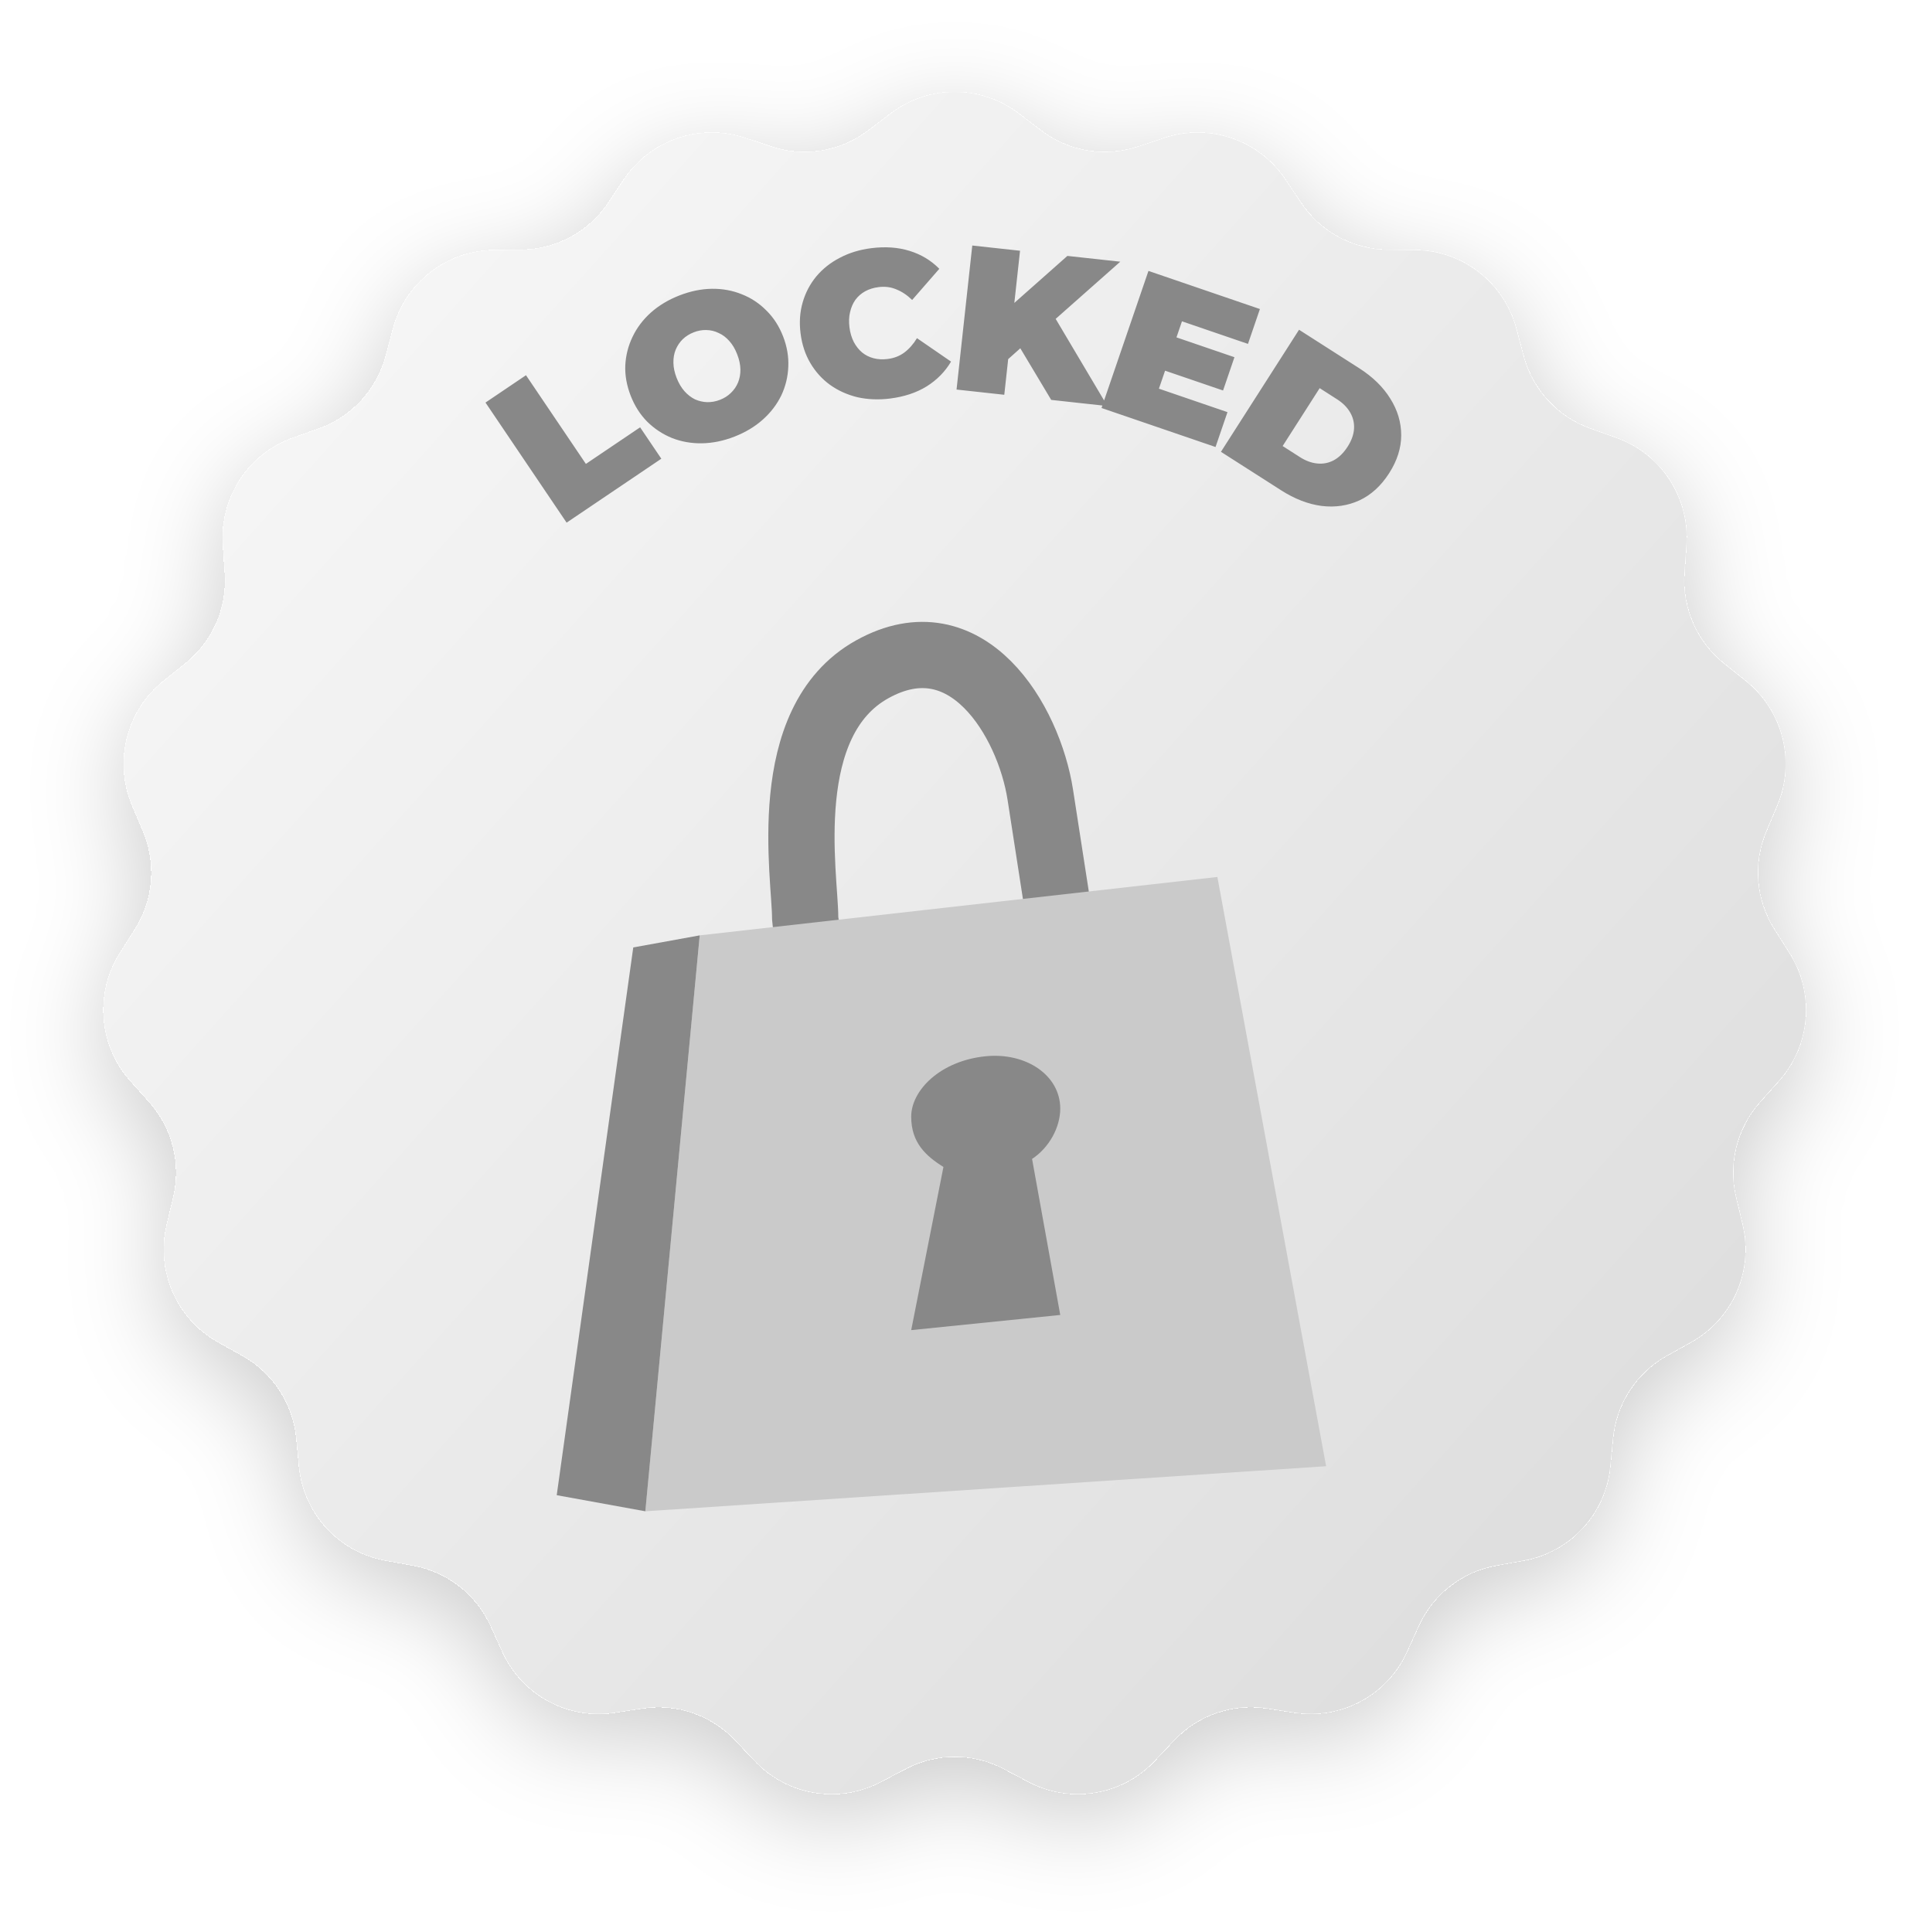
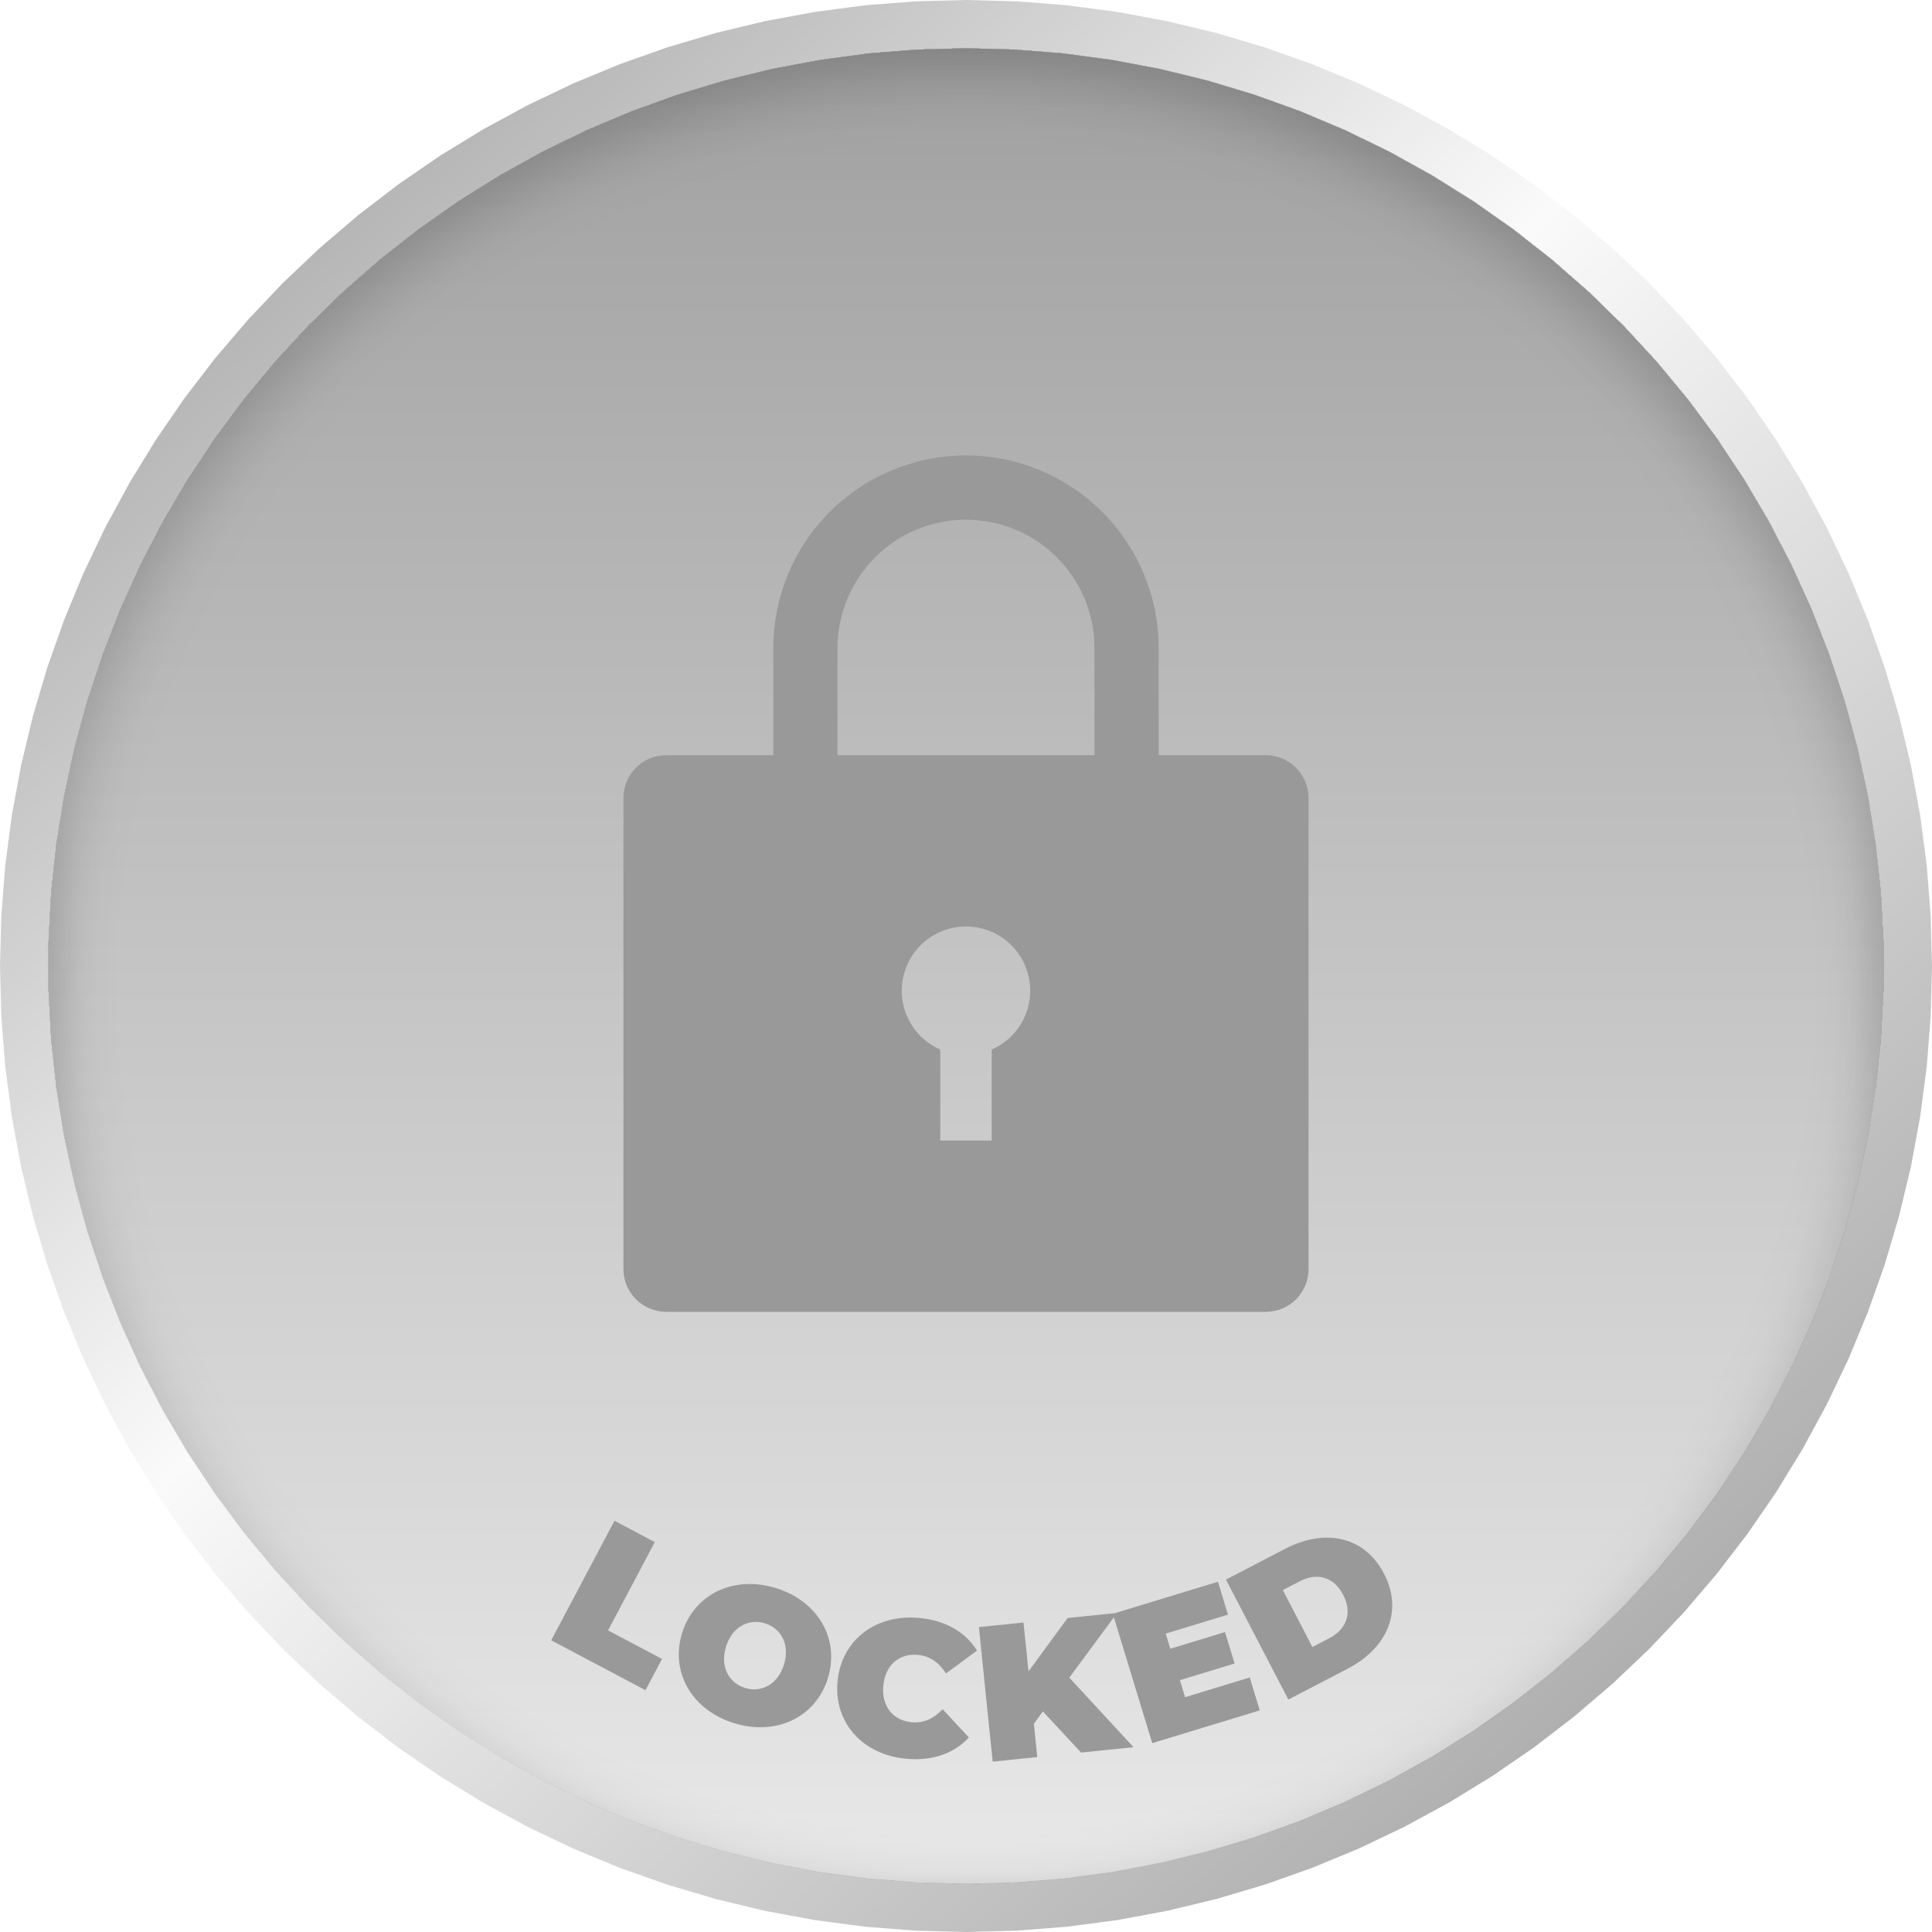
- <svg xmlns="http://www.w3.org/2000/svg" width="83" height="84" viewBox="0 0 83 84" fill="none">
-   <g filter="url(#filter0_d_2710_12192)">
-     <path d="M38.725 4.936C40.366 3.688 42.634 3.688 44.275 4.936L45.25 5.677C46.453 6.591 48.027 6.855 49.46 6.382L50.623 5.998C52.578 5.353 54.723 6.091 55.871 7.805L56.554 8.824C57.395 10.081 58.799 10.842 60.308 10.862L61.532 10.877C63.59 10.904 65.38 12.301 65.911 14.296L66.226 15.482C66.616 16.945 67.696 18.122 69.118 18.632L70.27 19.045C72.208 19.741 73.449 21.645 73.305 23.705L73.219 24.93C73.114 26.44 73.755 27.905 74.934 28.85L75.89 29.616C77.498 30.906 78.055 33.111 77.252 35.012L76.775 36.142C76.187 37.536 76.319 39.132 77.128 40.409L77.784 41.445C78.888 43.188 78.701 45.455 77.326 46.992L76.508 47.906C75.501 49.033 75.109 50.584 75.461 52.056L75.746 53.25C76.225 55.258 75.314 57.341 73.516 58.347L72.448 58.945C71.13 59.683 70.257 61.023 70.113 62.529L69.996 63.751C69.8 65.807 68.264 67.48 66.238 67.846L65.034 68.064C63.548 68.332 62.289 69.315 61.665 70.694L61.159 71.811C60.308 73.691 58.314 74.774 56.279 74.46L55.069 74.274C53.578 74.044 52.068 74.564 51.032 75.664L50.192 76.556C48.778 78.057 46.541 78.432 44.718 77.472L43.634 76.902C42.298 76.199 40.702 76.199 39.366 76.902L38.282 77.472C36.459 78.432 34.222 78.057 32.808 76.556L31.968 75.664C30.932 74.564 29.422 74.044 27.931 74.274L26.721 74.46C24.686 74.774 22.692 73.691 21.841 71.811L21.335 70.694C20.711 69.315 19.452 68.332 17.966 68.064L16.762 67.846C14.736 67.48 13.2 65.807 13.003 63.751L12.887 62.529C12.743 61.023 11.87 59.683 10.552 58.945L9.483 58.347C7.685 57.341 6.774 55.258 7.254 53.25L7.539 52.056C7.891 50.584 7.499 49.033 6.491 47.906L5.674 46.992C4.3 45.455 4.112 43.188 5.216 41.445L5.872 40.409C6.681 39.132 6.813 37.536 6.225 36.142L5.748 35.012C4.945 33.111 5.502 30.906 7.11 29.616L8.066 28.85C9.245 27.905 9.886 26.44 9.78 24.93L9.695 23.705C9.551 21.645 10.792 19.741 12.73 19.045L13.882 18.632C15.304 18.122 16.384 16.945 16.774 15.482L17.089 14.296C17.62 12.301 19.41 10.904 21.468 10.877L22.692 10.862C24.201 10.842 25.605 10.081 26.446 8.824L27.128 7.805C28.277 6.091 30.422 5.353 32.377 5.998L33.54 6.382C34.973 6.855 36.547 6.591 37.75 5.677L38.725 4.936Z" fill="url(#paint0_linear_2710_12192)" />
+ <svg xmlns="http://www.w3.org/2000/svg" width="68" height="68" viewBox="0 0 68 68" fill="none">
+   <path d="M34 0L35.779 0.047L37.554 0.186L39.319 0.419L41.069 0.743L42.8 1.159L44.507 1.664L46.184 2.258L47.829 2.939L49.436 3.706L51 4.555L52.518 5.485L53.985 6.493L55.397 7.577L56.75 8.733L58.042 9.958L59.267 11.25L60.423 12.603L61.507 14.015L62.515 15.482L63.445 17L64.294 18.564L65.061 20.171L65.742 21.816L66.336 23.493L66.841 25.2L67.257 26.931L67.581 28.681L67.814 30.446L67.953 32.221L68 34L67.953 35.779L67.814 37.554L67.581 39.319L67.257 41.069L66.841 42.8L66.336 44.507L65.742 46.184L65.061 47.829L64.294 49.436L63.445 51L62.515 52.518L61.507 53.985L60.423 55.397L59.267 56.75L58.042 58.042L56.75 59.267L55.397 60.423L53.985 61.507L52.518 62.515L51 63.445L49.436 64.294L47.829 65.061L46.184 65.742L44.507 66.336L42.8 66.841L41.069 67.257L39.319 67.581L37.554 67.814L35.779 67.953L34 68L32.221 67.953L30.446 67.814L28.681 67.581L26.931 67.257L25.2 66.841L23.493 66.336L21.816 65.742L20.171 65.061L18.564 64.294L17 63.445L15.482 62.515L14.015 61.507L12.603 60.423L11.25 59.267L9.958 58.042L8.733 56.75L7.577 55.397L6.493 53.985L5.485 52.518L4.555 51L3.706 49.436L2.939 47.829L2.258 46.184L1.664 44.507L1.159 42.8L0.743 41.069L0.419 39.319L0.186 37.554L0.047 35.779L0 34L0.047 32.221L0.186 30.446L0.419 28.681L0.743 26.931L1.159 25.2L1.664 23.493L2.258 21.816L2.939 20.171L3.706 18.564L4.555 17L5.485 15.482L6.493 14.015L7.577 12.603L8.733 11.25L9.958 9.958L11.25 8.733L12.603 7.577L14.015 6.493L15.482 5.485L17 4.555L18.564 3.706L20.171 2.939L21.816 2.258L23.493 1.664L25.2 1.159L26.931 0.743L28.681 0.419L30.446 0.186L32.221 0.047L34 0Z" fill="url(#paint0_linear_6704_82076)" />
+   <g filter="url(#filter0_i_6704_82076)">
+     <path d="M34 1.7L35.719 1.746L37.434 1.883L39.138 2.111L40.828 2.43L42.498 2.838L44.145 3.334L45.763 3.918L47.347 4.586L48.894 5.338L50.398 6.172L51.856 7.084L53.263 8.072L54.615 9.134L55.91 10.267L57.142 11.466L58.308 12.73L59.406 14.054L60.431 15.434L61.382 16.867L62.255 18.349L63.048 19.875L63.759 21.441L64.385 23.043L64.925 24.675L65.377 26.334L65.741 28.015L66.014 29.713L66.197 31.423L66.289 33.14V34.86L66.197 36.577L66.014 38.287L65.741 39.985L65.377 41.666L64.925 43.325L64.385 44.957L63.759 46.559L63.048 48.125L62.255 49.651L61.382 51.133L60.431 52.566L59.406 53.946L58.308 55.27L57.142 56.533L55.91 57.733L54.615 58.866L53.263 59.928L51.856 60.916L50.398 61.828L48.894 62.661L47.347 63.413L45.763 64.082L44.145 64.665L42.498 65.162L40.828 65.57L39.138 65.889L37.434 66.117L35.719 66.254L34 66.3L32.281 66.254L30.567 66.117L28.862 65.889L27.172 65.57L25.502 65.162L23.855 64.665L22.238 64.082L20.653 63.413L19.107 62.661L17.603 61.828L16.145 60.916L14.738 59.928L13.385 58.866L12.091 57.733L10.859 56.533L9.692 55.27L8.595 53.946L7.569 52.566L6.618 51.133L5.745 49.651L4.952 48.125L4.242 46.559L3.616 44.957L3.075 43.325L2.623 41.666L2.26 39.985L1.986 38.287L1.803 36.577L1.712 34.86V33.14L1.803 31.423L1.986 29.713L2.26 28.015L2.623 26.334L3.075 24.675L3.616 23.043L4.242 21.441L4.952 19.875L5.745 18.349L6.618 16.867L7.569 15.434L8.595 14.054L9.692 12.73L10.859 11.466L12.091 10.267L13.385 9.134L14.738 8.072L16.145 7.084L17.603 6.172L19.107 5.338L20.653 4.586L22.238 3.918L23.855 3.334L25.502 2.838L27.172 2.43L28.862 2.111L30.567 1.883L32.281 1.746L34 1.7Z" fill="url(#paint1_linear_6704_82076)" />
  </g>
-   <path d="M35 39.908C35 40.342 36.371 46.909 36.624 49.615L46.384 42.064L45.221 34.556C44.723 31.339 42.036 26.814 37.919 29.098C33.801 31.383 35 38.109 35 39.908Z" stroke="#888888" stroke-width="2.88" />
-   <path d="M30.416 40.668L52.918 38.129L57.645 63.748L28.052 65.708L30.416 40.668Z" fill="#CACACA" />
-   <path d="M30.416 40.668L27.527 41.193L24.2 65.008L28.052 65.708L30.416 40.668Z" fill="#888888" />
-   <path d="M42.849 45.924C44.6 45.749 46.088 46.749 46.088 48.2C46.088 49.024 45.596 49.907 44.863 50.388L46.088 57.172L39.609 57.831L41.01 50.739C40.249 50.258 39.609 49.688 39.609 48.551C39.609 47.414 40.86 46.123 42.849 45.924Z" fill="#888888" />
-   <path d="M24.63 22.724L21.104 17.503L22.864 16.314L25.468 20.17L27.825 18.579L28.747 19.944L24.63 22.724ZM31.923 18.985C31.448 19.17 30.977 19.266 30.51 19.274C30.048 19.28 29.616 19.204 29.213 19.045C28.808 18.881 28.449 18.644 28.135 18.335C27.827 18.024 27.587 17.647 27.415 17.205C27.241 16.758 27.163 16.318 27.181 15.886C27.203 15.446 27.309 15.032 27.498 14.642C27.686 14.247 27.952 13.896 28.295 13.588C28.645 13.278 29.057 13.031 29.532 12.846C30.013 12.659 30.484 12.562 30.945 12.556C31.407 12.55 31.84 12.63 32.245 12.794C32.648 12.952 33.004 13.187 33.312 13.499C33.623 13.803 33.866 14.178 34.04 14.625C34.212 15.067 34.287 15.508 34.266 15.948C34.249 16.385 34.147 16.802 33.96 17.197C33.77 17.586 33.504 17.935 33.16 18.242C32.816 18.55 32.404 18.797 31.923 18.985ZM31.299 17.383C31.484 17.311 31.641 17.211 31.771 17.083C31.907 16.953 32.01 16.803 32.08 16.635C32.153 16.458 32.188 16.267 32.185 16.062C32.181 15.852 32.133 15.632 32.044 15.403C31.955 15.173 31.842 14.982 31.705 14.829C31.566 14.671 31.411 14.554 31.24 14.479C31.073 14.396 30.895 14.353 30.707 14.349C30.524 14.343 30.34 14.376 30.156 14.448C29.971 14.52 29.811 14.621 29.675 14.751C29.545 14.879 29.443 15.031 29.37 15.208C29.301 15.376 29.268 15.566 29.273 15.777C29.276 15.982 29.322 16.199 29.411 16.428C29.5 16.657 29.614 16.851 29.753 17.009C29.89 17.162 30.042 17.28 30.21 17.363C30.381 17.438 30.557 17.479 30.74 17.485C30.928 17.489 31.115 17.455 31.299 17.383ZM38.695 17.327C38.195 17.39 37.721 17.371 37.273 17.271C36.83 17.163 36.432 16.984 36.08 16.732C35.733 16.48 35.449 16.165 35.226 15.788C35.003 15.411 34.861 14.981 34.8 14.499C34.739 14.017 34.769 13.566 34.892 13.145C35.014 12.724 35.211 12.348 35.484 12.018C35.763 11.686 36.103 11.416 36.507 11.208C36.915 10.993 37.369 10.854 37.869 10.791C38.482 10.713 39.037 10.752 39.535 10.907C40.038 11.061 40.47 11.321 40.831 11.687L39.65 13.042C39.436 12.833 39.209 12.681 38.967 12.584C38.73 12.481 38.471 12.447 38.192 12.483C37.971 12.511 37.776 12.572 37.607 12.665C37.437 12.759 37.296 12.883 37.182 13.037C37.075 13.189 36.997 13.368 36.951 13.574C36.903 13.774 36.895 13.992 36.925 14.23C36.955 14.469 37.018 14.681 37.114 14.869C37.21 15.05 37.329 15.201 37.471 15.322C37.619 15.443 37.787 15.527 37.975 15.576C38.163 15.625 38.367 15.636 38.587 15.608C38.867 15.572 39.109 15.478 39.313 15.325C39.523 15.166 39.705 14.959 39.86 14.703L41.341 15.722C41.082 16.16 40.728 16.52 40.28 16.8C39.836 17.074 39.308 17.249 38.695 17.327ZM43.614 15.802L43.751 13.472L46.398 11.127L48.697 11.378L45.73 14.005L44.427 15.076L43.614 15.802ZM41.58 16.937L42.264 10.675L44.34 10.902L43.655 17.164L41.58 16.937ZM45.695 17.387L44.118 14.752L45.645 13.453L48.138 17.654L45.695 17.387ZM51.004 14.622L53.66 15.531L53.165 16.978L50.508 16.07L51.004 14.622ZM50.377 16.899L53.357 17.919L52.838 19.435L47.882 17.739L49.922 11.779L54.767 13.436L54.248 14.952L51.379 13.97L50.377 16.899ZM53.073 19.644L56.468 14.337L59.084 16.01C59.675 16.388 60.126 16.83 60.437 17.335C60.751 17.835 60.908 18.363 60.909 18.919C60.91 19.475 60.735 20.026 60.386 20.572C60.034 21.122 59.603 21.517 59.095 21.754C58.59 21.987 58.043 22.068 57.455 21.998C56.869 21.922 56.28 21.695 55.689 21.317L53.073 19.644ZM55.755 19.393L56.506 19.874C56.758 20.035 57.009 20.128 57.257 20.151C57.511 20.178 57.75 20.132 57.976 20.013C58.205 19.889 58.407 19.69 58.582 19.417C58.753 19.149 58.845 18.888 58.859 18.633C58.872 18.378 58.814 18.141 58.683 17.922C58.558 17.707 58.368 17.518 58.116 17.357L57.365 16.876L55.755 19.393Z" fill="#888888" />
+   <path fill-rule="evenodd" clip-rule="evenodd" d="M27.218 26.58V22.812C27.218 21.014 27.932 19.289 29.204 18.017C30.476 16.745 32.201 16.03 34 16.03C35.798 16.03 37.523 16.745 38.795 18.017C40.067 19.289 40.782 21.014 40.782 22.812V26.58H44.549C44.949 26.58 45.332 26.739 45.614 27.021C45.897 27.303 46.056 27.686 46.056 28.086V44.665C46.057 44.863 46.018 45.059 45.943 45.243C45.867 45.426 45.756 45.592 45.616 45.732C45.476 45.872 45.31 45.983 45.127 46.059C44.944 46.134 44.747 46.173 44.549 46.172H23.45C23.05 46.172 22.667 46.014 22.385 45.731C22.102 45.449 21.943 45.066 21.943 44.667V28.087C21.942 27.889 21.981 27.693 22.056 27.51C22.132 27.327 22.243 27.16 22.383 27.02C22.523 26.88 22.689 26.769 22.872 26.694C23.056 26.618 23.252 26.579 23.45 26.58H27.218ZM29.478 26.58H38.521V22.812C38.521 21.613 38.044 20.463 37.197 19.615C36.349 18.767 35.199 18.291 34 18.291C32.8 18.291 31.651 18.767 30.803 19.615C29.955 20.463 29.478 21.613 29.478 22.812V26.58ZM33.095 36.941V40.144H34.904V36.941C35.38 36.734 35.77 36.368 36.008 35.907C36.246 35.445 36.319 34.916 36.212 34.408C36.106 33.899 35.828 33.443 35.425 33.115C35.023 32.788 34.519 32.609 34 32.609C33.48 32.609 32.977 32.788 32.574 33.115C32.171 33.443 31.893 33.899 31.787 34.408C31.68 34.916 31.753 35.445 31.991 35.907C32.229 36.368 32.619 36.734 33.095 36.941Z" fill="#999999" />
+   <path d="M19.401 57.733L21.628 53.526L23.046 54.277L21.402 57.384L23.301 58.389L22.719 59.489L19.401 57.733ZM25.842 60.651C24.36 60.196 23.582 58.861 24.006 57.483C24.43 56.105 25.823 55.438 27.305 55.894C28.787 56.349 29.564 57.684 29.141 59.062C28.717 60.44 27.324 61.107 25.842 60.651ZM26.224 59.41C26.789 59.584 27.376 59.295 27.594 58.586C27.812 57.878 27.489 57.309 26.923 57.135C26.358 56.961 25.771 57.25 25.553 57.959C25.335 58.667 25.658 59.236 26.224 59.41ZM31.887 61.902C30.363 61.759 29.342 60.632 29.479 59.176C29.616 57.721 30.829 56.803 32.352 56.946C33.28 57.033 33.979 57.441 34.389 58.094L33.296 58.9C33.051 58.521 32.739 58.287 32.312 58.247C31.649 58.185 31.159 58.603 31.09 59.328C31.022 60.052 31.426 60.554 32.089 60.617C32.516 60.657 32.867 60.485 33.177 60.159L34.102 61.154C33.577 61.719 32.814 61.989 31.887 61.902ZM38.051 61.685L36.706 60.237L36.389 60.673L36.509 61.843L34.939 62.004L34.454 57.269L36.023 57.108L36.2 58.826L37.579 56.948L39.318 56.77L37.637 59.048L39.898 61.496L38.051 61.685ZM41.711 59.736L43.987 59.042L44.34 60.2L40.555 61.353L39.167 56.8L42.868 55.672L43.221 56.83L41.029 57.498L41.191 58.031L43.117 57.444L43.454 58.55L41.529 59.137L41.711 59.736ZM45.346 59.819L43.15 55.596L45.231 54.514C46.643 53.779 48.032 54.077 48.712 55.386C49.393 56.695 48.839 58.003 47.427 58.737L45.346 59.819ZM46.192 57.969L46.79 57.658C47.387 57.347 47.612 56.778 47.276 56.133C46.941 55.487 46.346 55.344 45.748 55.655L45.151 55.966L46.192 57.969Z" fill="#999999" />
  <defs>
-     <filter id="filter0_d_2710_12192" x="0.351" y="0.888" width="82.298" height="82.298" filterUnits="userSpaceOnUse" color-interpolation-filters="sRGB">
+     <filter id="filter0_i_6704_82076" x="1.711" y="1.7" width="64.577" height="65.356" filterUnits="userSpaceOnUse" color-interpolation-filters="sRGB">
      <feFlood flood-opacity="0" result="BackgroundImageFix" />
+       <feBlend mode="normal" in="SourceGraphic" in2="BackgroundImageFix" result="shape" />
      <feColorMatrix in="SourceAlpha" type="matrix" values="0 0 0 0 0 0 0 0 0 0 0 0 0 0 0 0 0 0 127 0" result="hardAlpha" />
-       <feOffset dy="1.037" />
-       <feGaussianBlur stdDeviation="2.074" />
-       <feComposite in2="hardAlpha" operator="out" />
+       <feOffset dy="0.756" />
+       <feGaussianBlur stdDeviation="1.133" />
+       <feComposite in2="hardAlpha" operator="arithmetic" k2="-1" k3="1" />
      <feColorMatrix type="matrix" values="0 0 0 0 0 0 0 0 0 0 0 0 0 0 0 0 0 0 0.2 0" />
-       <feBlend mode="normal" in2="BackgroundImageFix" result="effect1_dropShadow_2710_12192" />
-       <feBlend mode="normal" in="SourceGraphic" in2="effect1_dropShadow_2710_12192" result="shape" />
+       <feBlend mode="normal" in2="shape" result="effect1_innerShadow_6704_82076" />
    </filter>
-     <linearGradient id="paint0_linear_2710_12192" x1="4" y1="4" x2="81.82" y2="73.737" gradientUnits="userSpaceOnUse">
-       <stop stop-color="#FAFAFA" />
-       <stop offset="1" stop-color="#DADADA" />
+     <linearGradient id="paint0_linear_6704_82076" x1="2.863" y1="1.18253e-06" x2="65.137" y2="68" gradientUnits="userSpaceOnUse">
+       <stop stop-color="#999999" />
+       <stop offset="0.438" stop-color="#FAFAFA" />
+       <stop offset="1" stop-color="#999999" />
+     </linearGradient>
+     <linearGradient id="paint1_linear_6704_82076" x1="34" y1="-4.847" x2="34" y2="73.284" gradientUnits="userSpaceOnUse">
+       <stop stop-color="#999999" />
+       <stop offset="1" stop-color="#F0F0F0" />
    </linearGradient>
  </defs>
</svg>
